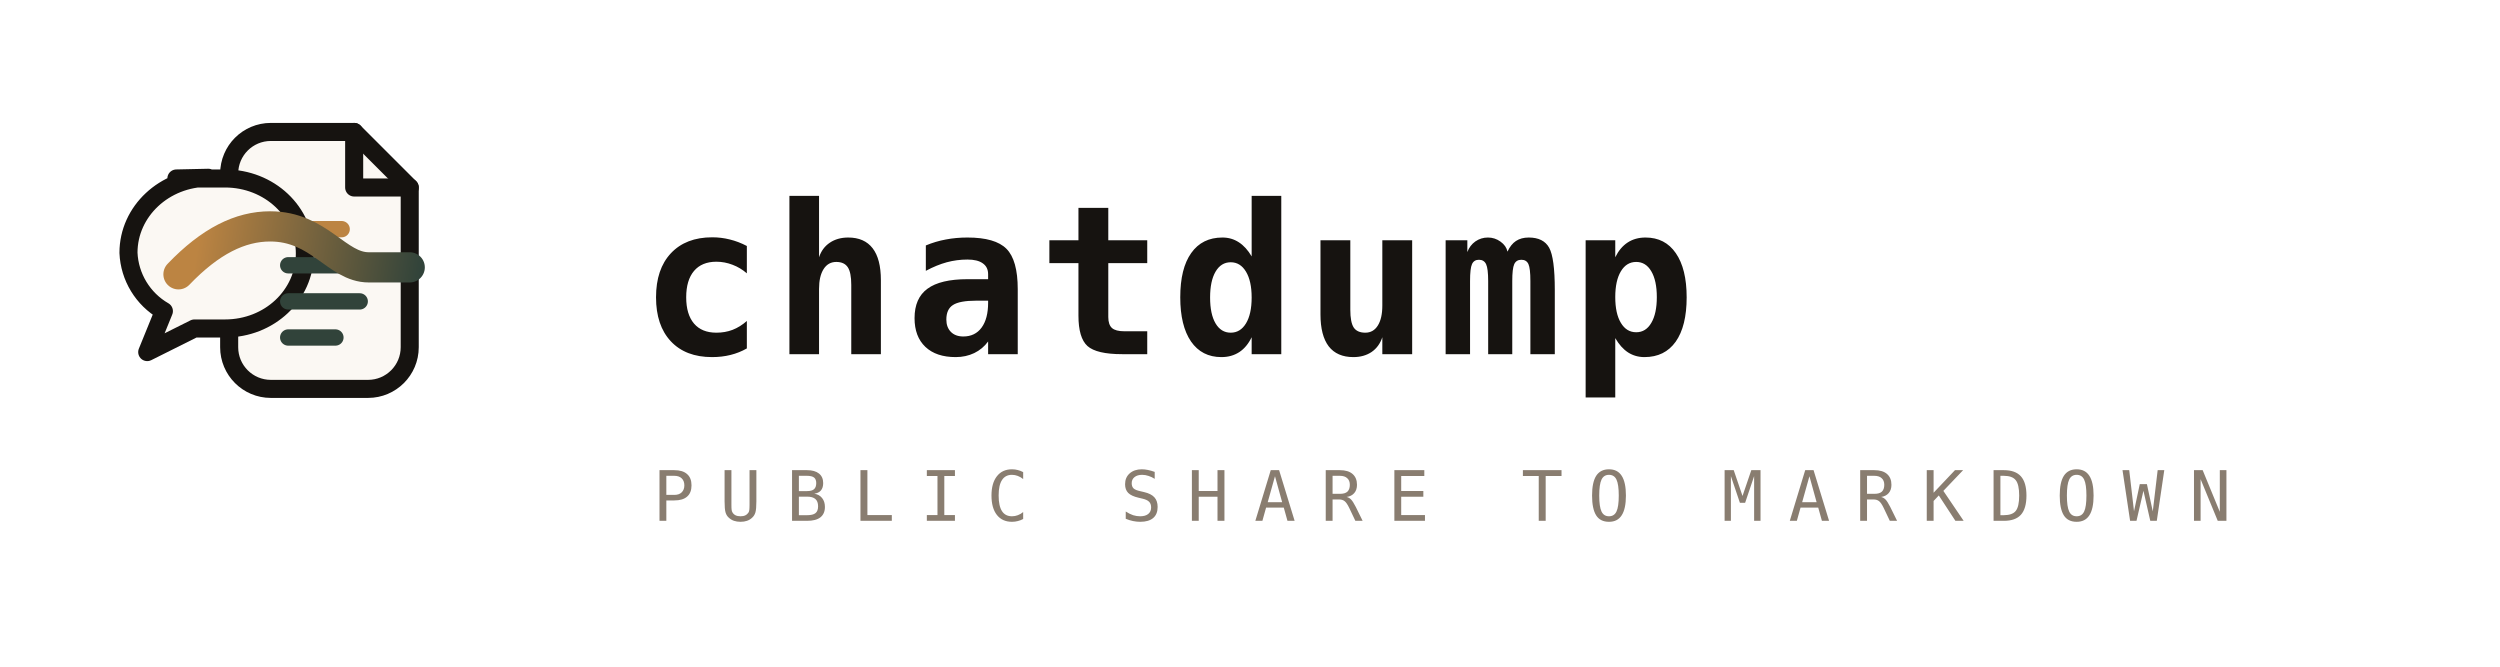
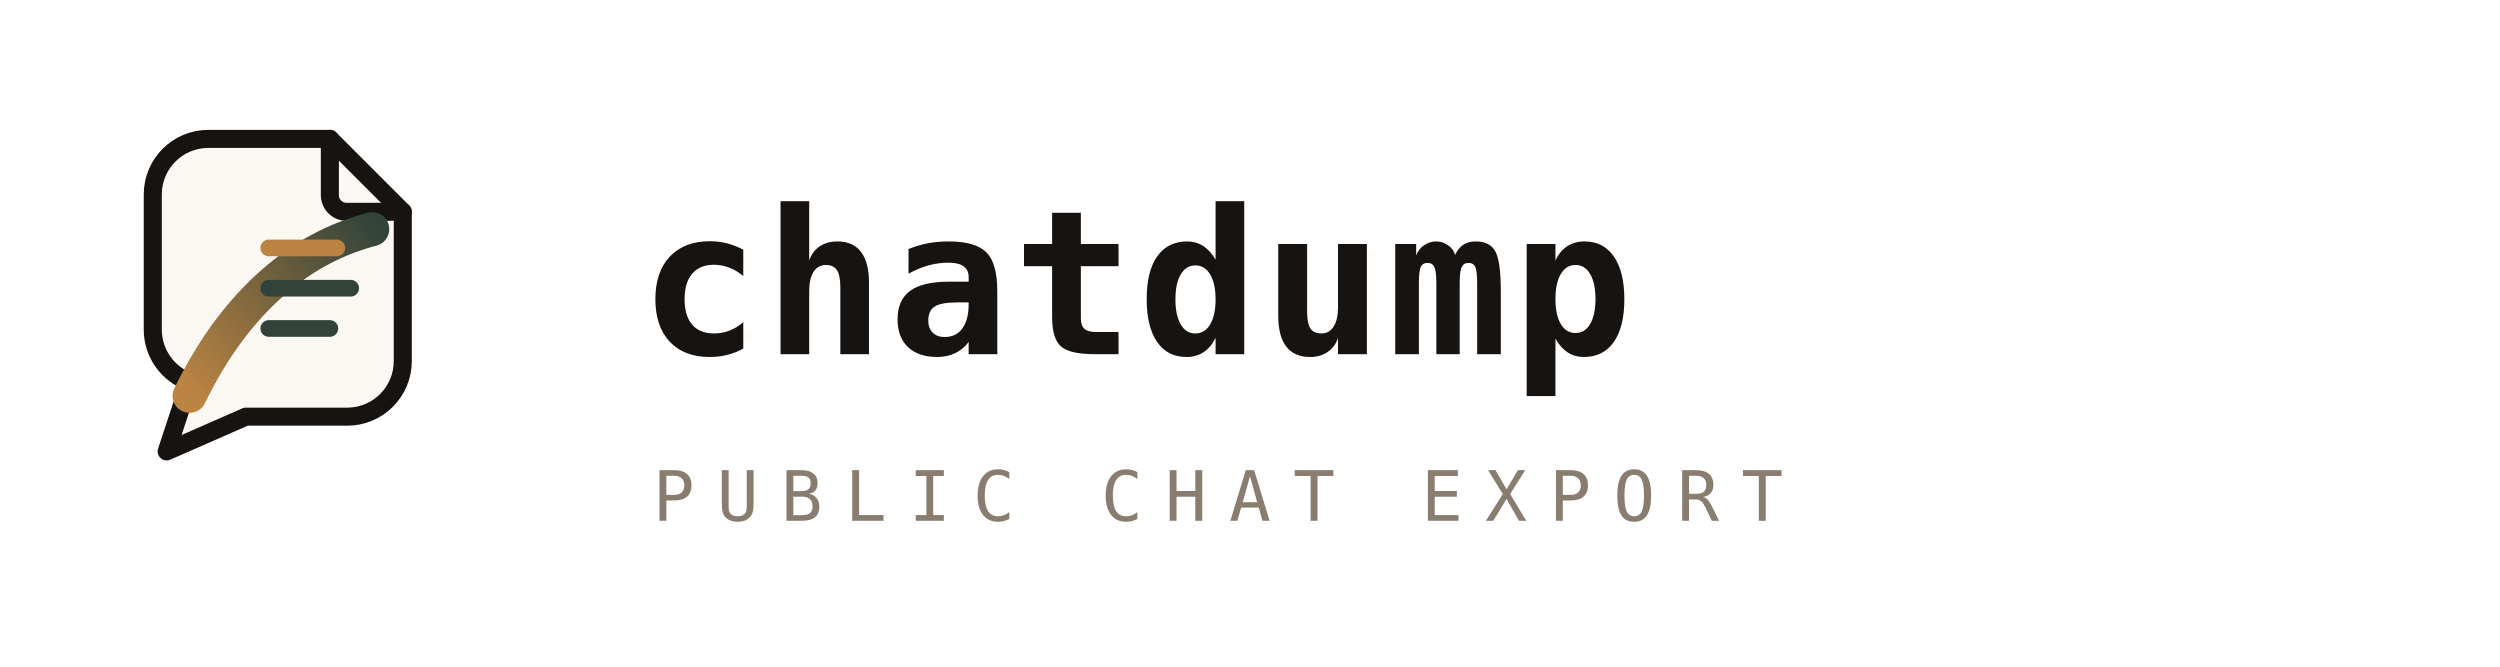
<svg xmlns="http://www.w3.org/2000/svg" viewBox="0 0 360 96" role="img" aria-labelledby="logo-horizontal-title logo-horizontal-desc">
  <defs>
-     <linearGradient id="horizontal-stream" x1="18" y1="43" x2="50" y2="48" gradientUnits="userSpaceOnUse">
+     <linearGradient id="horizontal-stream" x1="19" y1="48" x2="46" y2="24" gradientUnits="userSpaceOnUse">
      <stop offset="0" stop-color="#BC8442" />
      <stop offset="1" stop-color="#31433A" />
    </linearGradient>
  </defs>
-   <g transform="translate(8 8)" fill="none" stroke="#161310" stroke-linecap="round" stroke-linejoin="round">
-     <path d="M33 11h10l8 8v23a6 6 0 0 1-6 6H31a6 6 0 0 1-6-6V17a6 6 0 0 1 6-6Z" fill="#FBF8F3" stroke-width="2.6" />
-     <path d="M43 11v8h8" stroke-width="2.6" />
-     <path d="M17.4 17.7h7c6.4 0 11.5 4.8 11.5 10.8s-5.1 10.8-11.5 10.8H20l-6.8 3.4 2.4-5.9a10.2 10.2 0 0 1-5.1-8.4c0-6 5.2-10.8 11.5-10.8Z" fill="#FBF8F3" stroke-width="2.6" />
-     <path d="M33.5 25h7.7" stroke="#BC8442" stroke-width="2.35" />
-     <path d="M33.5 30.2h10.3" stroke="#31433A" stroke-width="2.35" />
-     <path d="M33.5 35.4h10.3" stroke="#31433A" stroke-width="2.35" />
-     <path d="M33.5 40.6h6.8" stroke="#31433A" stroke-width="2.35" />
-     <path d="M17.7 31.5c4.6-4.8 8.9-6.9 13.2-6.9 7.1 0 9.6 5.9 14.2 5.9H51" stroke="url(#horizontal-stream)" stroke-width="4.35" />
+   <g transform="translate(8 8)">
+     <path d="M22 12h17.5L50 22.5V44a8 8 0 0 1-8 8H27.4L16 57l3.3-10A8 8 0 0 1 14 39.5V20a8 8 0 0 1 8-8Z" fill="#FBF8F3" stroke="#161310" stroke-linejoin="round" stroke-width="2.6" />
+     <path d="M39.5 12v8.1a2.4 2.4 0 0 0 2.4 2.4H50" fill="none" stroke="#161310" stroke-linecap="round" stroke-linejoin="round" stroke-width="2.6" />
+     <path d="M19.3 49c3.4-7 7.8-13.1 13.8-17.8 3.7-2.9 7.9-5 12.5-6.2" fill="none" stroke="url(#horizontal-stream)" stroke-linecap="round" stroke-width="4.9" />
+     <rect x="29.5" y="26.5" width="12.2" height="2.4" rx="1.2" fill="#BC8442" />
+     <rect x="29.5" y="32.3" width="14.2" height="2.4" rx="1.2" fill="#31433A" />
+     <rect x="29.5" y="38.1" width="11.2" height="2.4" rx="1.2" fill="#31433A" />
  </g>
  <g transform="translate(92 51)">
-     <text x="0" y="0" fill="#161310" font-family="'IBM Plex Mono', 'SFMono-Regular', 'Menlo', monospace" font-size="30" font-weight="600" letter-spacing="1.1">
+     <text x="0" y="0" fill="#161310" font-family="'IBM Plex Mono', 'SFMono-Regular', 'Menlo', monospace" font-size="29" font-weight="600" letter-spacing="0.5">
      chatdump
    </text>
-     <text x="2" y="24" fill="#897D70" font-family="'IBM Plex Mono', 'SFMono-Regular', 'Menlo', monospace" font-size="10" letter-spacing="3.6">
-       PUBLIC SHARE TO MARKDOWN
+     <text x="2" y="24" fill="#897D70" font-family="'IBM Plex Mono', 'SFMono-Regular', 'Menlo', monospace" font-size="10" letter-spacing="3.2">
+       PUBLIC CHAT EXPORT
    </text>
  </g>
</svg>
